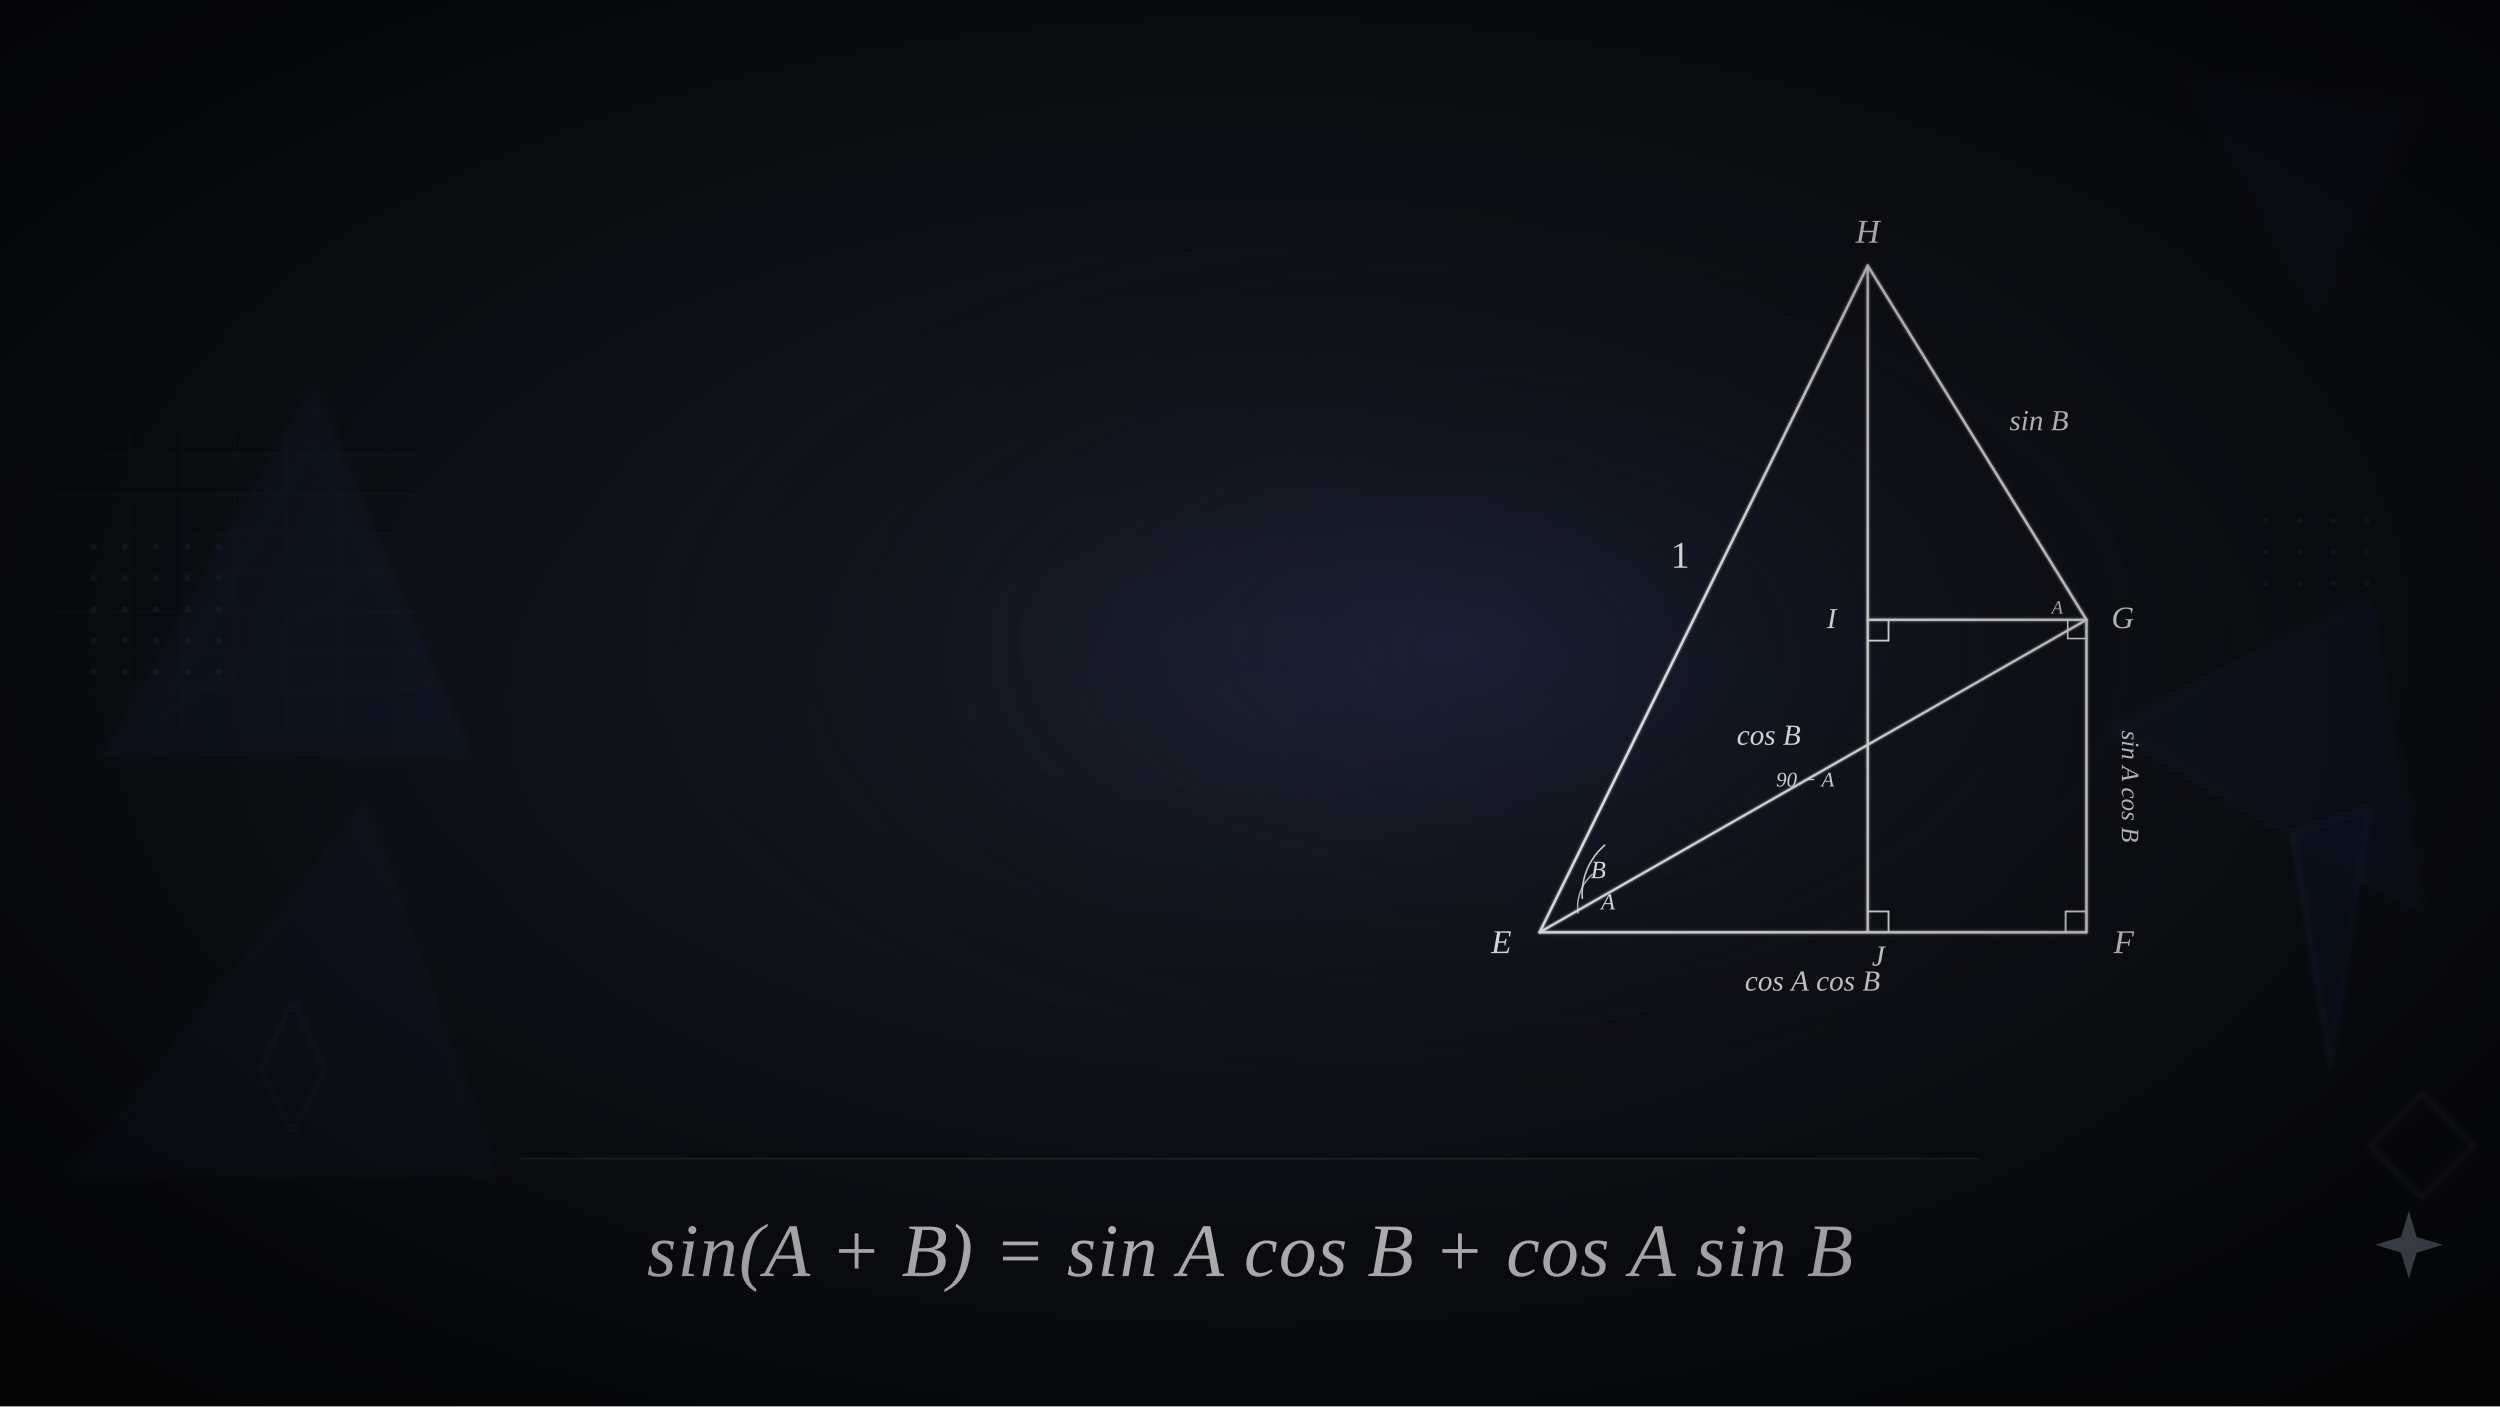
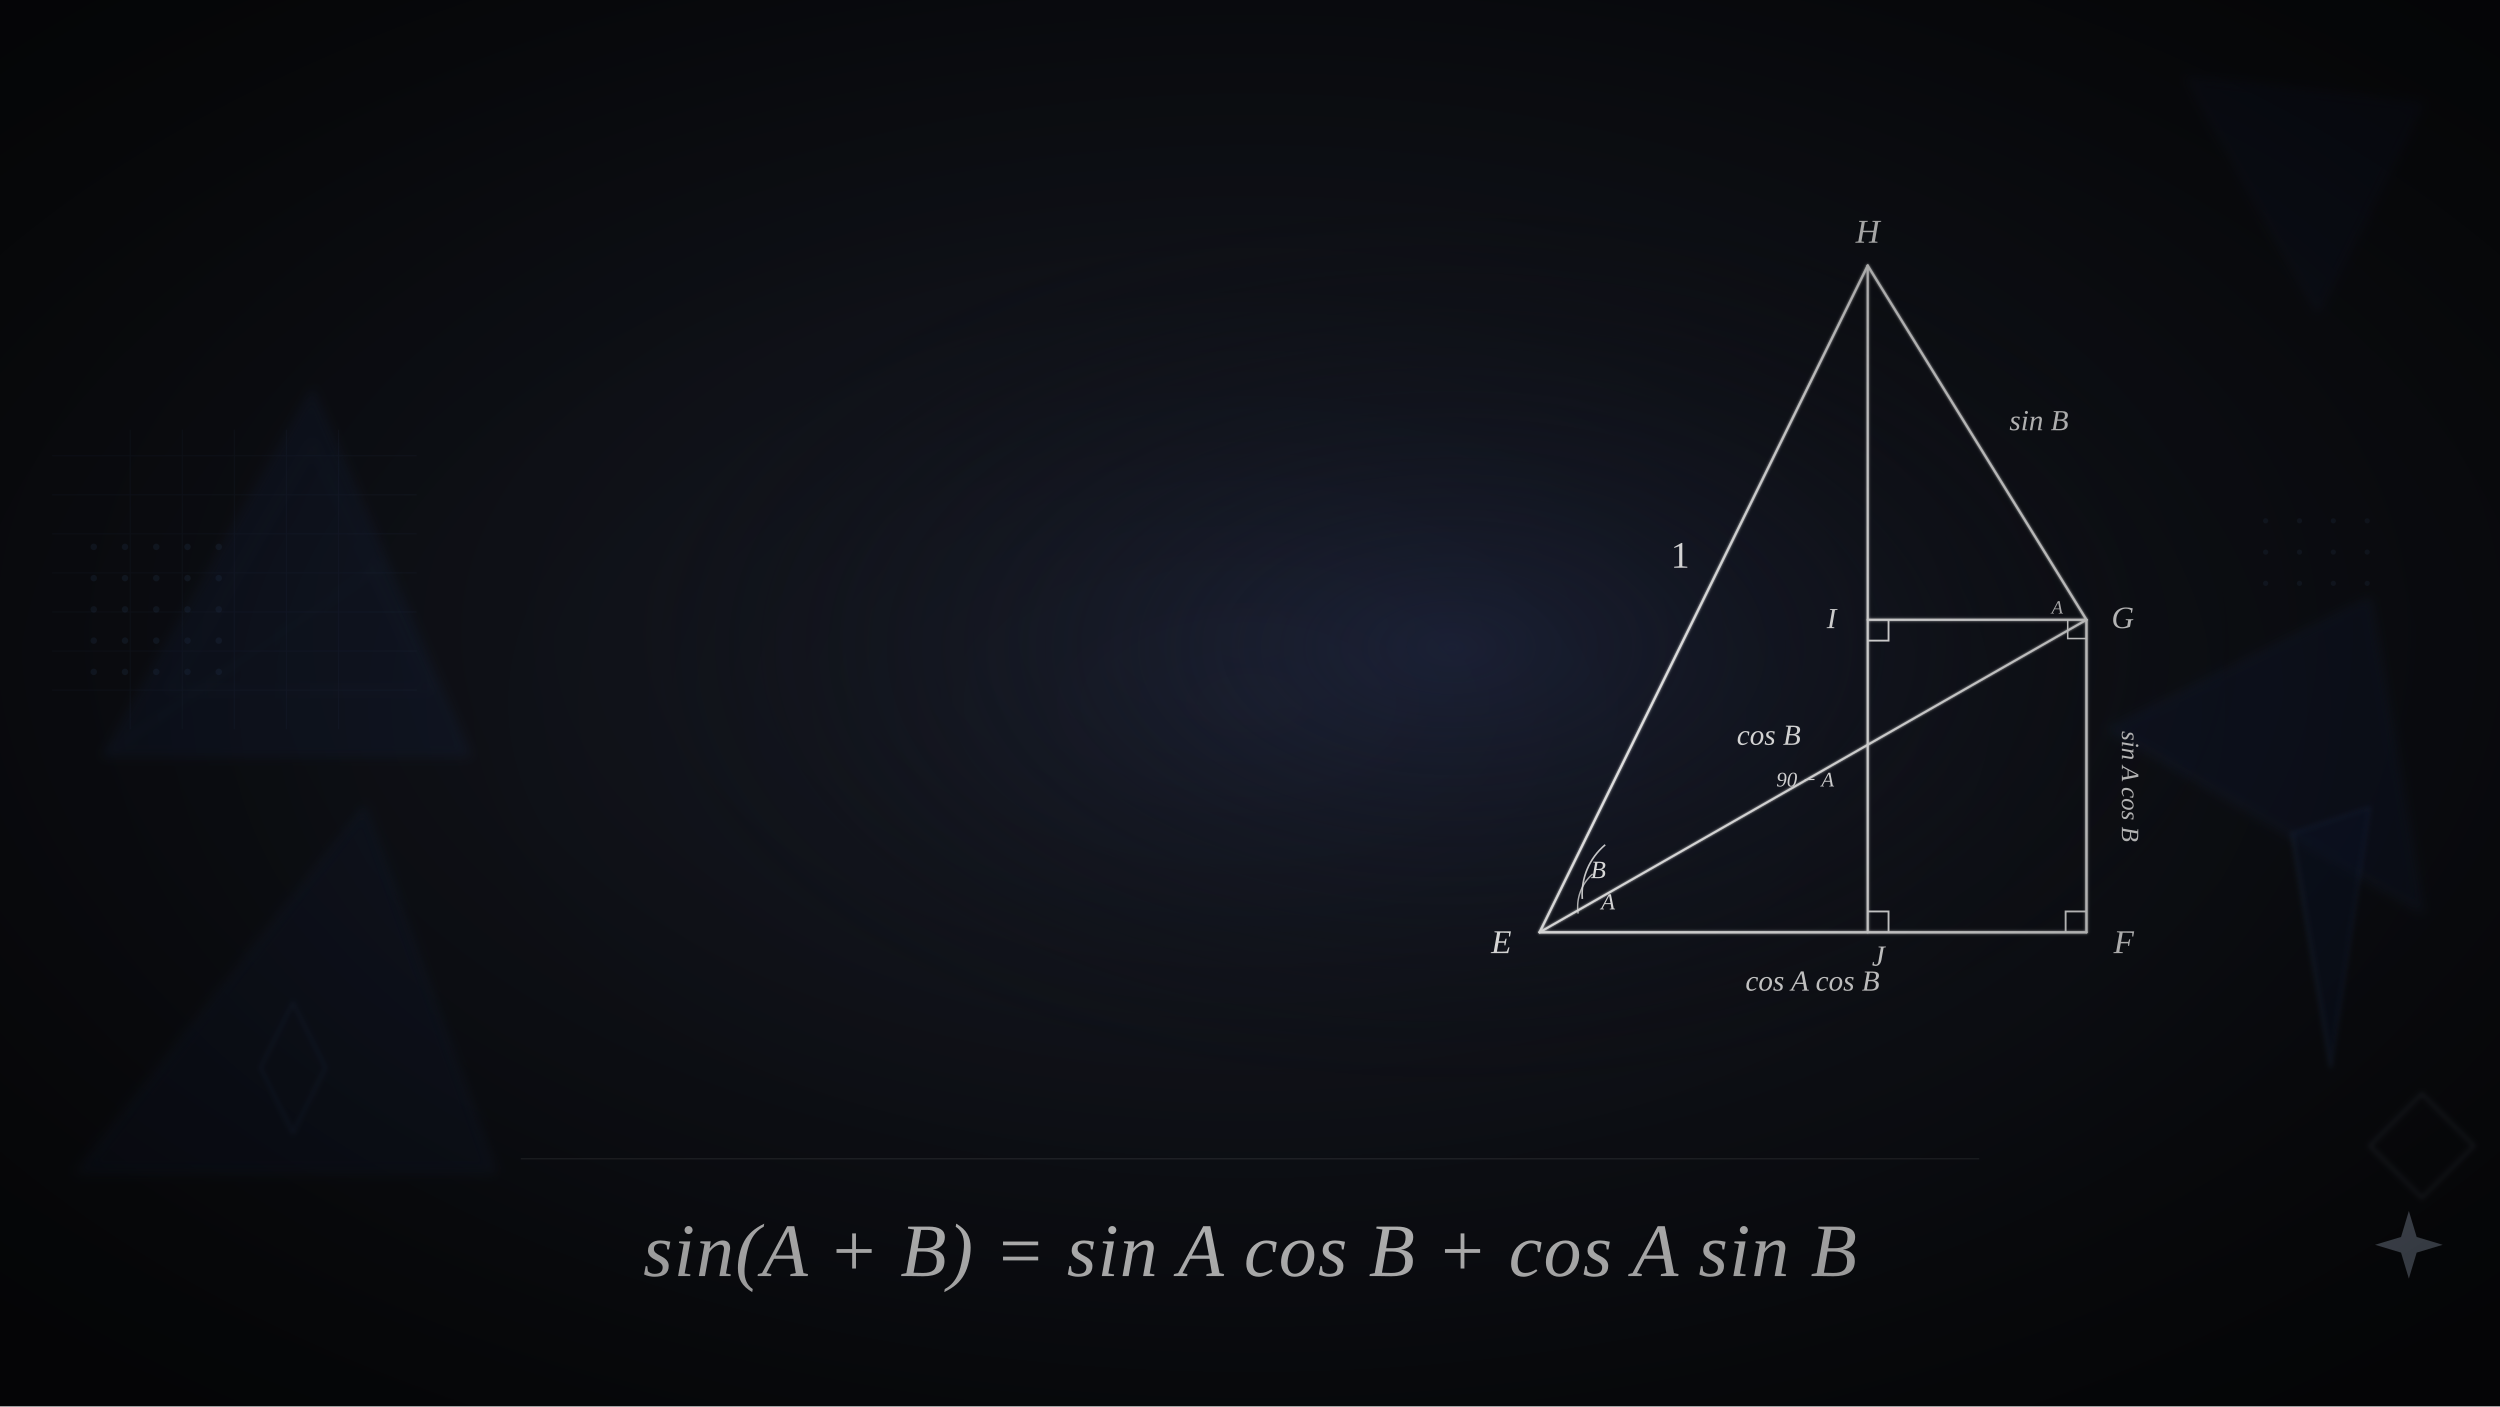
<svg xmlns="http://www.w3.org/2000/svg" width="1920" height="1080" viewBox="0 0 1920 1080">
  <defs>
    <radialGradient id="bg" cx="50%" cy="45%" r="70%">
      <stop offset="0%" stop-color="#1a1e2a" />
      <stop offset="100%" stop-color="#0a0b0e" />
    </radialGradient>
    <radialGradient id="glow" cx="58%" cy="46%" r="32%">
      <stop offset="0%" stop-color="#1e2540" stop-opacity="0.7" />
      <stop offset="100%" stop-color="#0a0b0e" stop-opacity="0" />
    </radialGradient>
    <filter id="blur4" x="-30%" y="-30%" width="160%" height="160%">
      <feGaussianBlur stdDeviation="4" />
    </filter>
    <filter id="blur8" x="-40%" y="-40%" width="180%" height="180%">
      <feGaussianBlur stdDeviation="8" />
    </filter>
    <filter id="blur2" x="-20%" y="-20%" width="140%" height="140%">
      <feGaussianBlur stdDeviation="2" />
    </filter>
    <filter id="glow_line" x="-10%" y="-10%" width="120%" height="120%">
      <feGaussianBlur stdDeviation="1.5" result="blur" />
      <feMerge>
        <feMergeNode in="blur" />
        <feMergeNode in="SourceGraphic" />
      </feMerge>
    </filter>
  </defs>
  <rect width="1920" height="1080" fill="url(#bg)" />
  <rect width="1920" height="1080" fill="url(#glow)" />
  <g opacity="0.18" fill="#4a6fa5">
    <circle cx="72" cy="420" r="2.5" />
    <circle cx="96" cy="420" r="2.5" />
    <circle cx="120" cy="420" r="2.5" />
    <circle cx="144" cy="420" r="2.5" />
    <circle cx="168" cy="420" r="2.5" />
    <circle cx="72" cy="444" r="2.5" />
    <circle cx="96" cy="444" r="2.5" />
    <circle cx="120" cy="444" r="2.5" />
    <circle cx="144" cy="444" r="2.5" />
    <circle cx="168" cy="444" r="2.5" />
    <circle cx="72" cy="468" r="2.5" />
    <circle cx="96" cy="468" r="2.5" />
    <circle cx="120" cy="468" r="2.5" />
    <circle cx="144" cy="468" r="2.5" />
    <circle cx="168" cy="468" r="2.5" />
    <circle cx="72" cy="492" r="2.5" />
    <circle cx="96" cy="492" r="2.5" />
    <circle cx="120" cy="492" r="2.5" />
    <circle cx="144" cy="492" r="2.5" />
    <circle cx="168" cy="492" r="2.5" />
    <circle cx="72" cy="516" r="2.5" />
    <circle cx="96" cy="516" r="2.5" />
    <circle cx="120" cy="516" r="2.5" />
    <circle cx="144" cy="516" r="2.5" />
    <circle cx="168" cy="516" r="2.5" />
  </g>
  <g opacity="0.08" stroke="#5577bb" stroke-width="0.8" fill="none">
    <line x1="40" y1="350" x2="320" y2="350" />
    <line x1="40" y1="380" x2="320" y2="380" />
    <line x1="40" y1="410" x2="320" y2="410" />
    <line x1="40" y1="440" x2="320" y2="440" />
    <line x1="40" y1="470" x2="320" y2="470" />
    <line x1="40" y1="500" x2="320" y2="500" />
    <line x1="40" y1="530" x2="320" y2="530" />
    <line x1="100" y1="330" x2="100" y2="560" />
    <line x1="140" y1="330" x2="140" y2="560" />
    <line x1="180" y1="330" x2="180" y2="560" />
    <line x1="220" y1="330" x2="220" y2="560" />
    <line x1="260" y1="330" x2="260" y2="560" />
  </g>
  <g opacity="0.22" filter="url(#blur4)">
    <polygon points="80,580 240,300 360,580" fill="#1a2d5a" stroke="#2a4a8a" stroke-width="1.5" />
    <line x1="80" y1="580" x2="295" y2="432" stroke="#3a5a9a" stroke-width="1" />
    <line x1="240" y1="300" x2="360" y2="580" stroke="#3a5a9a" stroke-width="1" />
  </g>
  <g opacity="0.15" filter="url(#blur4)">
    <polygon points="130,530 240,340 330,530" fill="none" stroke="#4a6aaa" stroke-width="1" />
  </g>
  <g opacity="0.25" filter="url(#blur4)">
    <polygon points="60,900 280,620 380,900" fill="#162244" stroke="#2a4a7a" stroke-width="1.5" />
  </g>
  <g opacity="0.3" filter="url(#blur2)">
    <polygon points="200,820 225,770 250,820 225,870" fill="none" stroke="#4060a0" stroke-width="1.2" />
  </g>
  <g opacity="0.2" filter="url(#blur4)">
    <polygon points="1680,60 1860,80 1780,240" fill="#12204a" stroke="#2a3a7a" stroke-width="1.5" />
    <line x1="1680" y1="60" x2="1780" y2="240" stroke="#3a5a8a" stroke-width="1" />
  </g>
  <g opacity="0.28" filter="url(#blur4)">
    <polygon points="1620,560 1820,460 1860,700" fill="#14224a" stroke="#2a4a80" stroke-width="1.5" />
    <line x1="1620" y1="560" x2="1860" y2="700" stroke="#3a5a8a" stroke-width="1" />
  </g>
  <g opacity="0.35" filter="url(#blur2)">
    <polygon points="1760,640 1820,620 1790,820" fill="#0e1a40" stroke="#2a4070" stroke-width="1.8" />
    <line x1="1760" y1="640" x2="1790" y2="820" stroke="#3a5a8a" stroke-width="1.2" />
  </g>
  <g opacity="0.15" fill="#4a6fa5">
    <circle cx="1740" cy="400" r="2" />
    <circle cx="1766" cy="400" r="2" />
    <circle cx="1792" cy="400" r="2" />
    <circle cx="1818" cy="400" r="2" />
    <circle cx="1740" cy="424" r="2" />
    <circle cx="1766" cy="424" r="2" />
    <circle cx="1792" cy="424" r="2" />
    <circle cx="1818" cy="424" r="2" />
    <circle cx="1740" cy="448" r="2" />
    <circle cx="1766" cy="448" r="2" />
    <circle cx="1792" cy="448" r="2" />
    <circle cx="1818" cy="448" r="2" />
  </g>
  <g opacity="0.25" filter="url(#blur2)">
    <polygon points="1820,880 1860,840 1900,880 1860,920" fill="none" stroke="#8a9ab0" stroke-width="2" />
  </g>
  <g opacity="0.6">
    <polygon points="1850,930 1856,950 1876,956 1856,962 1850,982 1844,962 1824,956 1844,950" fill="#b0c0d8" stroke="none" />
  </g>
  <g transform="translate(738.4,92) scale(0.8)">
    <g filter="url(#glow_line)">
      <line x1="555" y1="780" x2="870" y2="140" stroke="white" stroke-width="2.2" stroke-linecap="round" />
      <line x1="870" y1="140" x2="1080" y2="480" stroke="white" stroke-width="2.2" stroke-linecap="round" />
      <line x1="1080" y1="480" x2="1080" y2="780" stroke="white" stroke-width="2.2" stroke-linecap="round" />
      <line x1="555" y1="780" x2="1080" y2="780" stroke="white" stroke-width="2.2" stroke-linecap="round" />
      <line x1="870" y1="140" x2="870" y2="780" stroke="white" stroke-width="2.0" stroke-linecap="round" />
      <line x1="555" y1="780" x2="1080" y2="480" stroke="white" stroke-width="2.0" stroke-linecap="round" />
      <line x1="870" y1="480" x2="1080" y2="480" stroke="white" stroke-width="2.0" stroke-linecap="round" />
    </g>
    <polyline points="870,760 890,760 890,780" fill="none" stroke="white" stroke-width="1.8" />
    <polyline points="1060,780 1060,760 1080,760" fill="none" stroke="white" stroke-width="1.8" />
    <polyline points="870,500 890,500 890,480" fill="none" stroke="white" stroke-width="1.8" />
    <polyline points="1062,480 1062,498 1080,498" fill="none" stroke="white" stroke-width="1.5" />
    <text x="1052" y="474" font-family="Georgia, 'Times New Roman', serif" font-style="italic" font-size="18" fill="white" opacity="0.9" text-anchor="middle">A</text>
    <text x="690" y="430" font-family="Georgia, 'Times New Roman', serif" font-style="normal" font-size="36" fill="white" text-anchor="middle">1</text>
-     <text x="1006" y="298" font-family="Georgia, 'Times New Roman', serif" font-style="italic" font-size="28" fill="white" text-anchor="start">sin <tspan font-style="italic">B</tspan>
-     </text>
-     <text x="775" y="600" font-family="Georgia, 'Times New Roman', serif" font-style="italic" font-size="28" fill="white" text-anchor="middle">cos <tspan font-style="italic">B</tspan>
-     </text>
-     <text x="810" y="640" font-family="Georgia, 'Times New Roman', serif" font-style="italic" font-size="20" fill="white" text-anchor="middle">90 − <tspan font-style="italic">A</tspan>
-     </text>
-     <text x="1114" y="640" font-family="Georgia, 'Times New Roman', serif" font-style="italic" font-size="24" fill="white" text-anchor="middle" transform="rotate(90, 1114, 640)">sin <tspan font-style="italic">A</tspan> cos <tspan font-style="italic">B</tspan>
-     </text>
-     <text x="817" y="836" font-family="Georgia, 'Times New Roman', serif" font-style="italic" font-size="28" fill="white" text-anchor="middle">cos <tspan font-style="italic">A</tspan> cos <tspan font-style="italic">B</tspan>
-     </text>
+     <text x="1006" y="298" font-family="Georgia, 'Times New Roman', serif" font-style="italic" font-size="28" fill="white" text-anchor="start">sin B</text>
+     <text x="775" y="600" font-family="Georgia, 'Times New Roman', serif" font-style="italic" font-size="28" fill="white" text-anchor="middle">cos B</text>
+     <text x="810" y="640" font-family="Georgia, 'Times New Roman', serif" font-style="italic" font-size="20" fill="white" text-anchor="middle">90 − A</text>
+     <text x="1114" y="640" font-family="Georgia, 'Times New Roman', serif" font-style="italic" font-size="24" fill="white" text-anchor="middle" transform="rotate(90, 1114, 640)">sin A cos B</text>
+     <text x="817" y="836" font-family="Georgia, 'Times New Roman', serif" font-style="italic" font-size="28" fill="white" text-anchor="middle">cos A cos B</text>
    <text x="870" y="118" font-family="Georgia, 'Times New Roman', serif" font-style="italic" font-size="32" fill="white" text-anchor="middle">H</text>
    <text x="1104" y="488" font-family="Georgia, 'Times New Roman', serif" font-style="italic" font-size="30" fill="white" text-anchor="start">G</text>
    <text x="840" y="488" font-family="Georgia, 'Times New Roman', serif" font-style="italic" font-size="28" fill="white" text-anchor="end">I</text>
    <text x="528" y="800" font-family="Georgia, 'Times New Roman', serif" font-style="italic" font-size="32" fill="white" text-anchor="end">E</text>
    <text x="1106" y="800" font-family="Georgia, 'Times New Roman', serif" font-style="italic" font-size="32" fill="white" text-anchor="start">F</text>
    <text x="874" y="812" font-family="Georgia, 'Times New Roman', serif" font-style="italic" font-size="28" fill="white" text-anchor="start">J</text>
    <path d="M 596,748 A 62,62 0 0,1 618,696" fill="none" stroke="white" stroke-width="1.6" opacity="0.9" />
    <text x="604" y="728" font-family="Georgia, 'Times New Roman', serif" font-style="italic" font-size="24" fill="white" text-anchor="start">B</text>
    <path d="M 592,762 A 42,42 0 0,1 606,724" fill="none" stroke="white" stroke-width="1.4" opacity="0.8" />
    <text x="614" y="758" font-family="Georgia, 'Times New Roman', serif" font-style="italic" font-size="22" fill="white" text-anchor="start">A</text>
  </g>
  <line x1="400" y1="890" x2="1520" y2="890" stroke="white" stroke-width="0.6" stroke-opacity="0.2" />
-   <text x="960" y="980" font-family="Georgia, 'Times New Roman', serif" font-style="italic" font-size="58" fill="white" text-anchor="middle" letter-spacing="1">sin(<tspan>A</tspan> + <tspan>B</tspan>) = sin <tspan>A</tspan> cos <tspan>B</tspan> + cos <tspan>A</tspan> sin <tspan>B</tspan>
-   </text>
+   <text x="960" y="980" font-family="Georgia, 'Times New Roman', serif" font-style="italic" font-size="58" fill="white" text-anchor="middle" letter-spacing="1">sin(A + B) = sin A cos B + cos A sin B</text>
  <radialGradient id="vignette" cx="50%" cy="50%" r="65%">
    <stop offset="0%" stop-color="black" stop-opacity="0" />
    <stop offset="100%" stop-color="black" stop-opacity="0.55" />
  </radialGradient>
  <rect width="1920" height="1080" fill="url(#vignette)" />
</svg>
